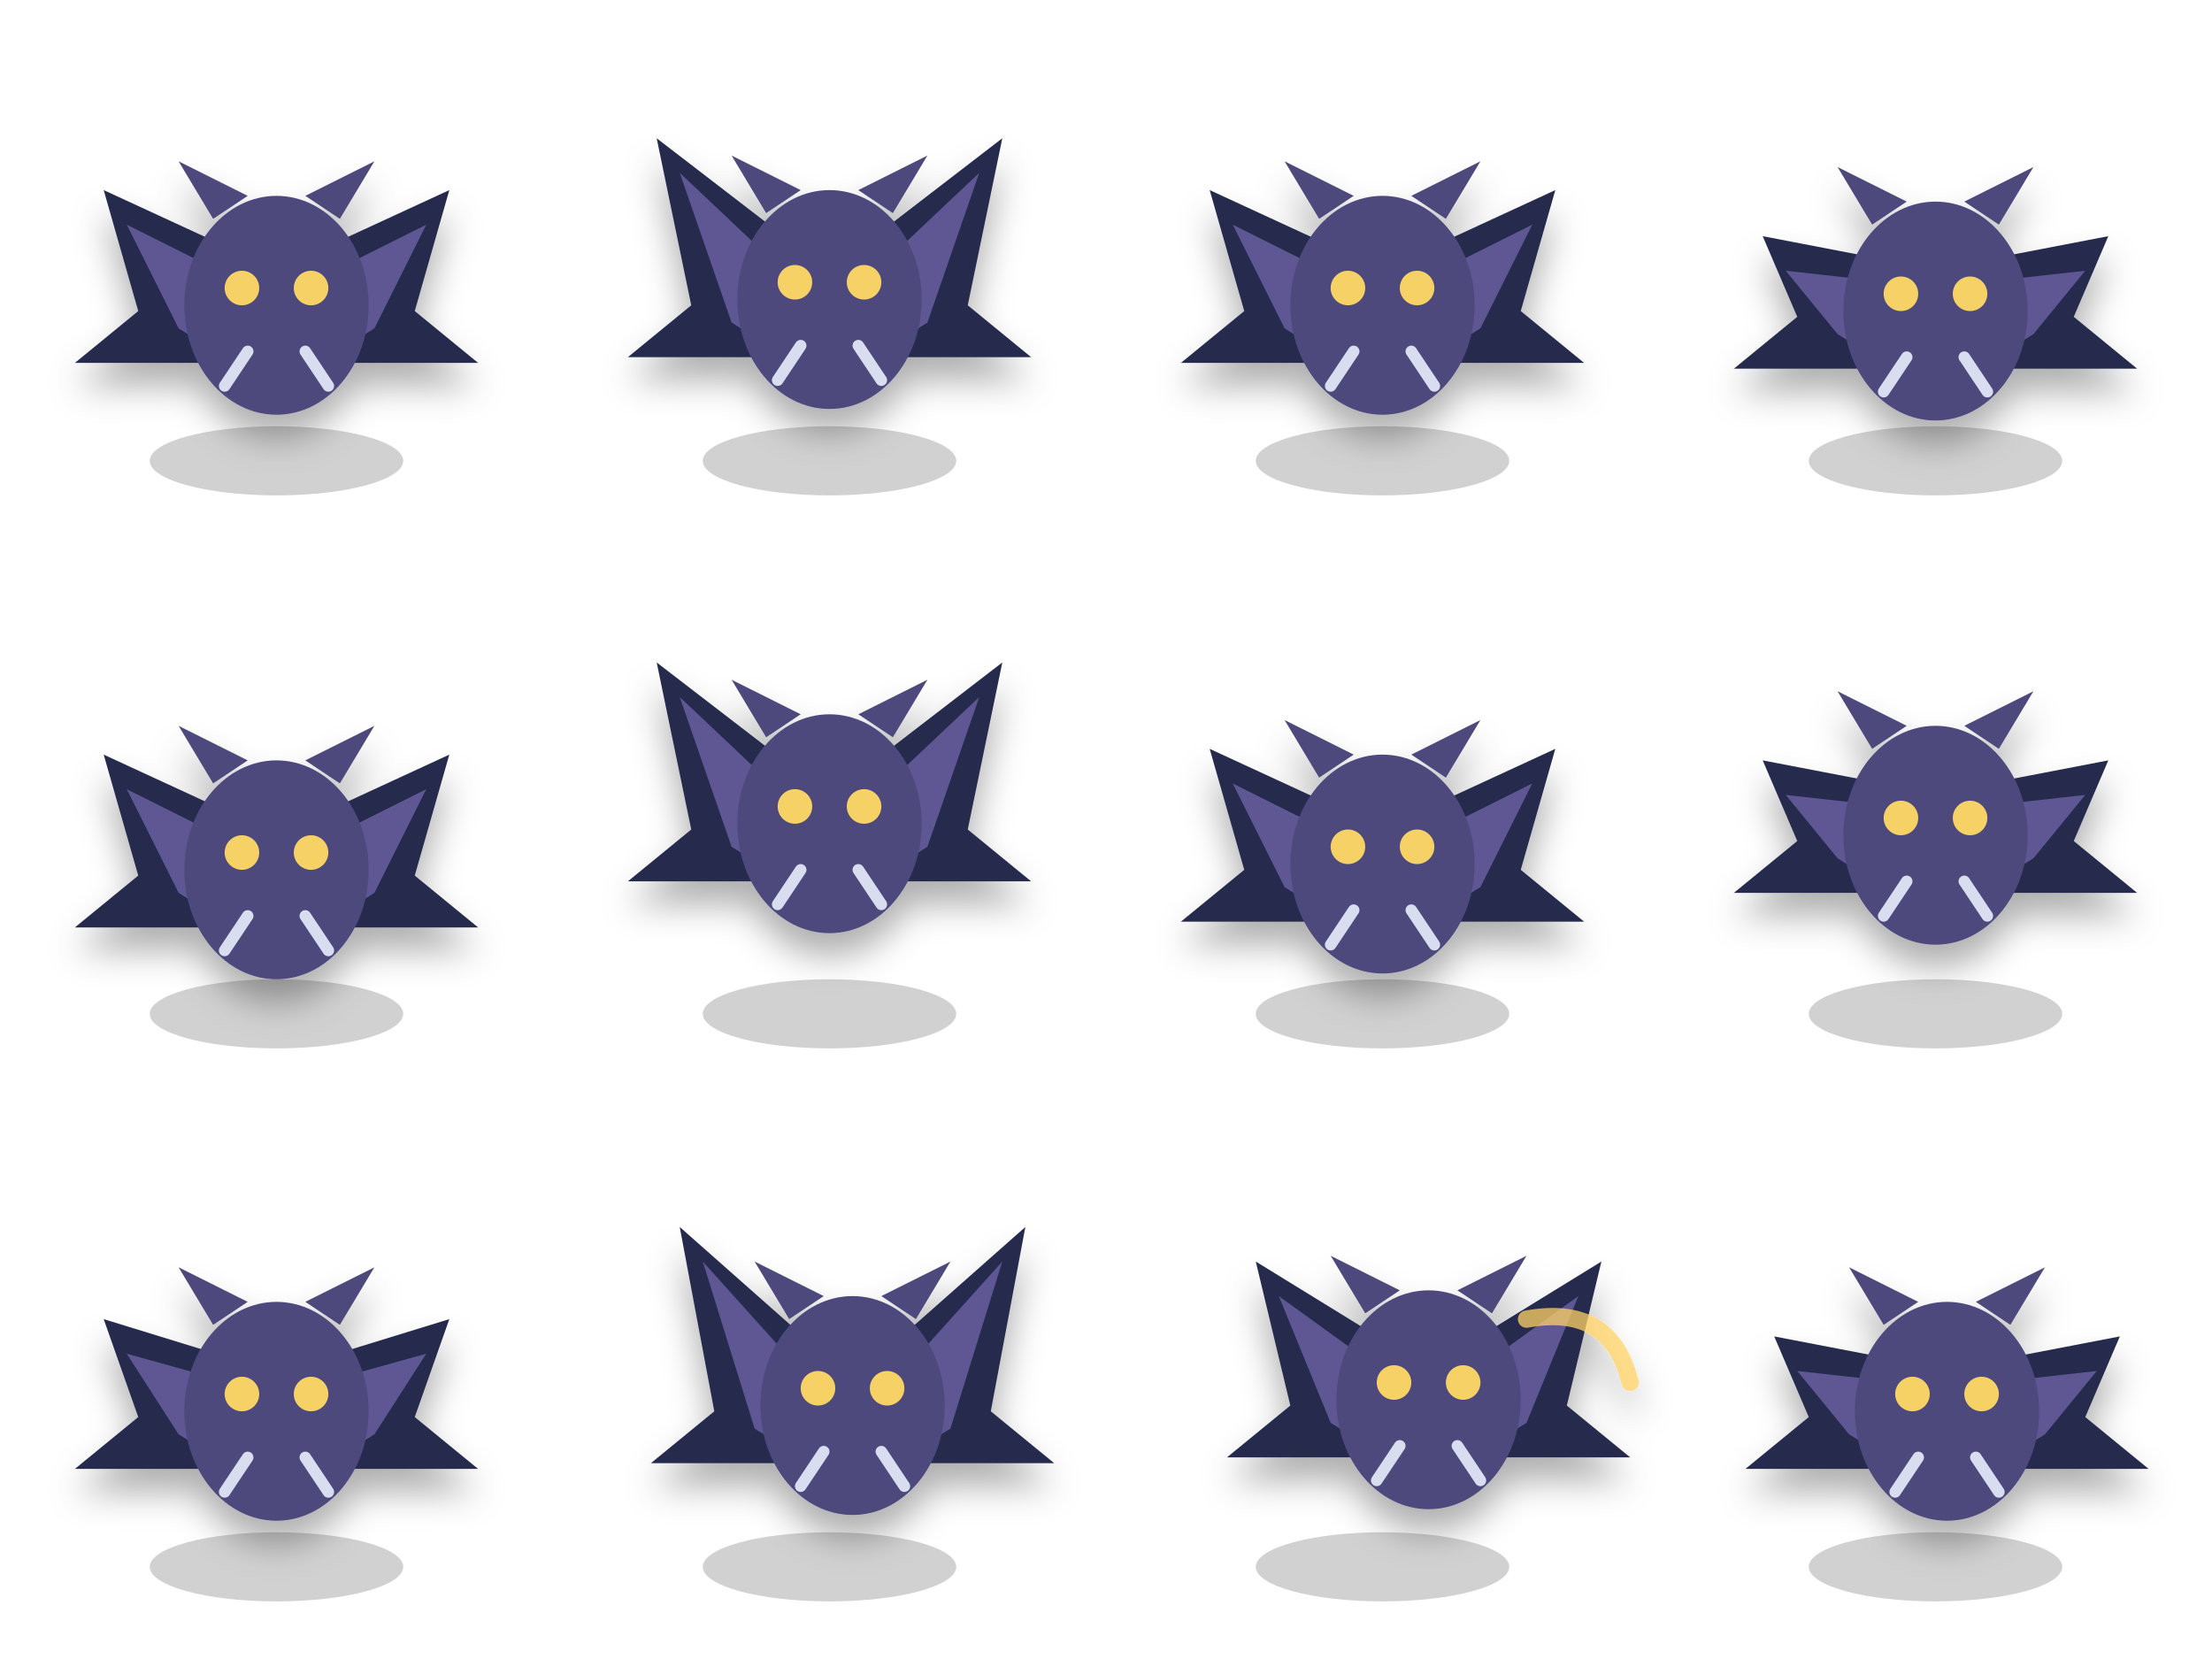
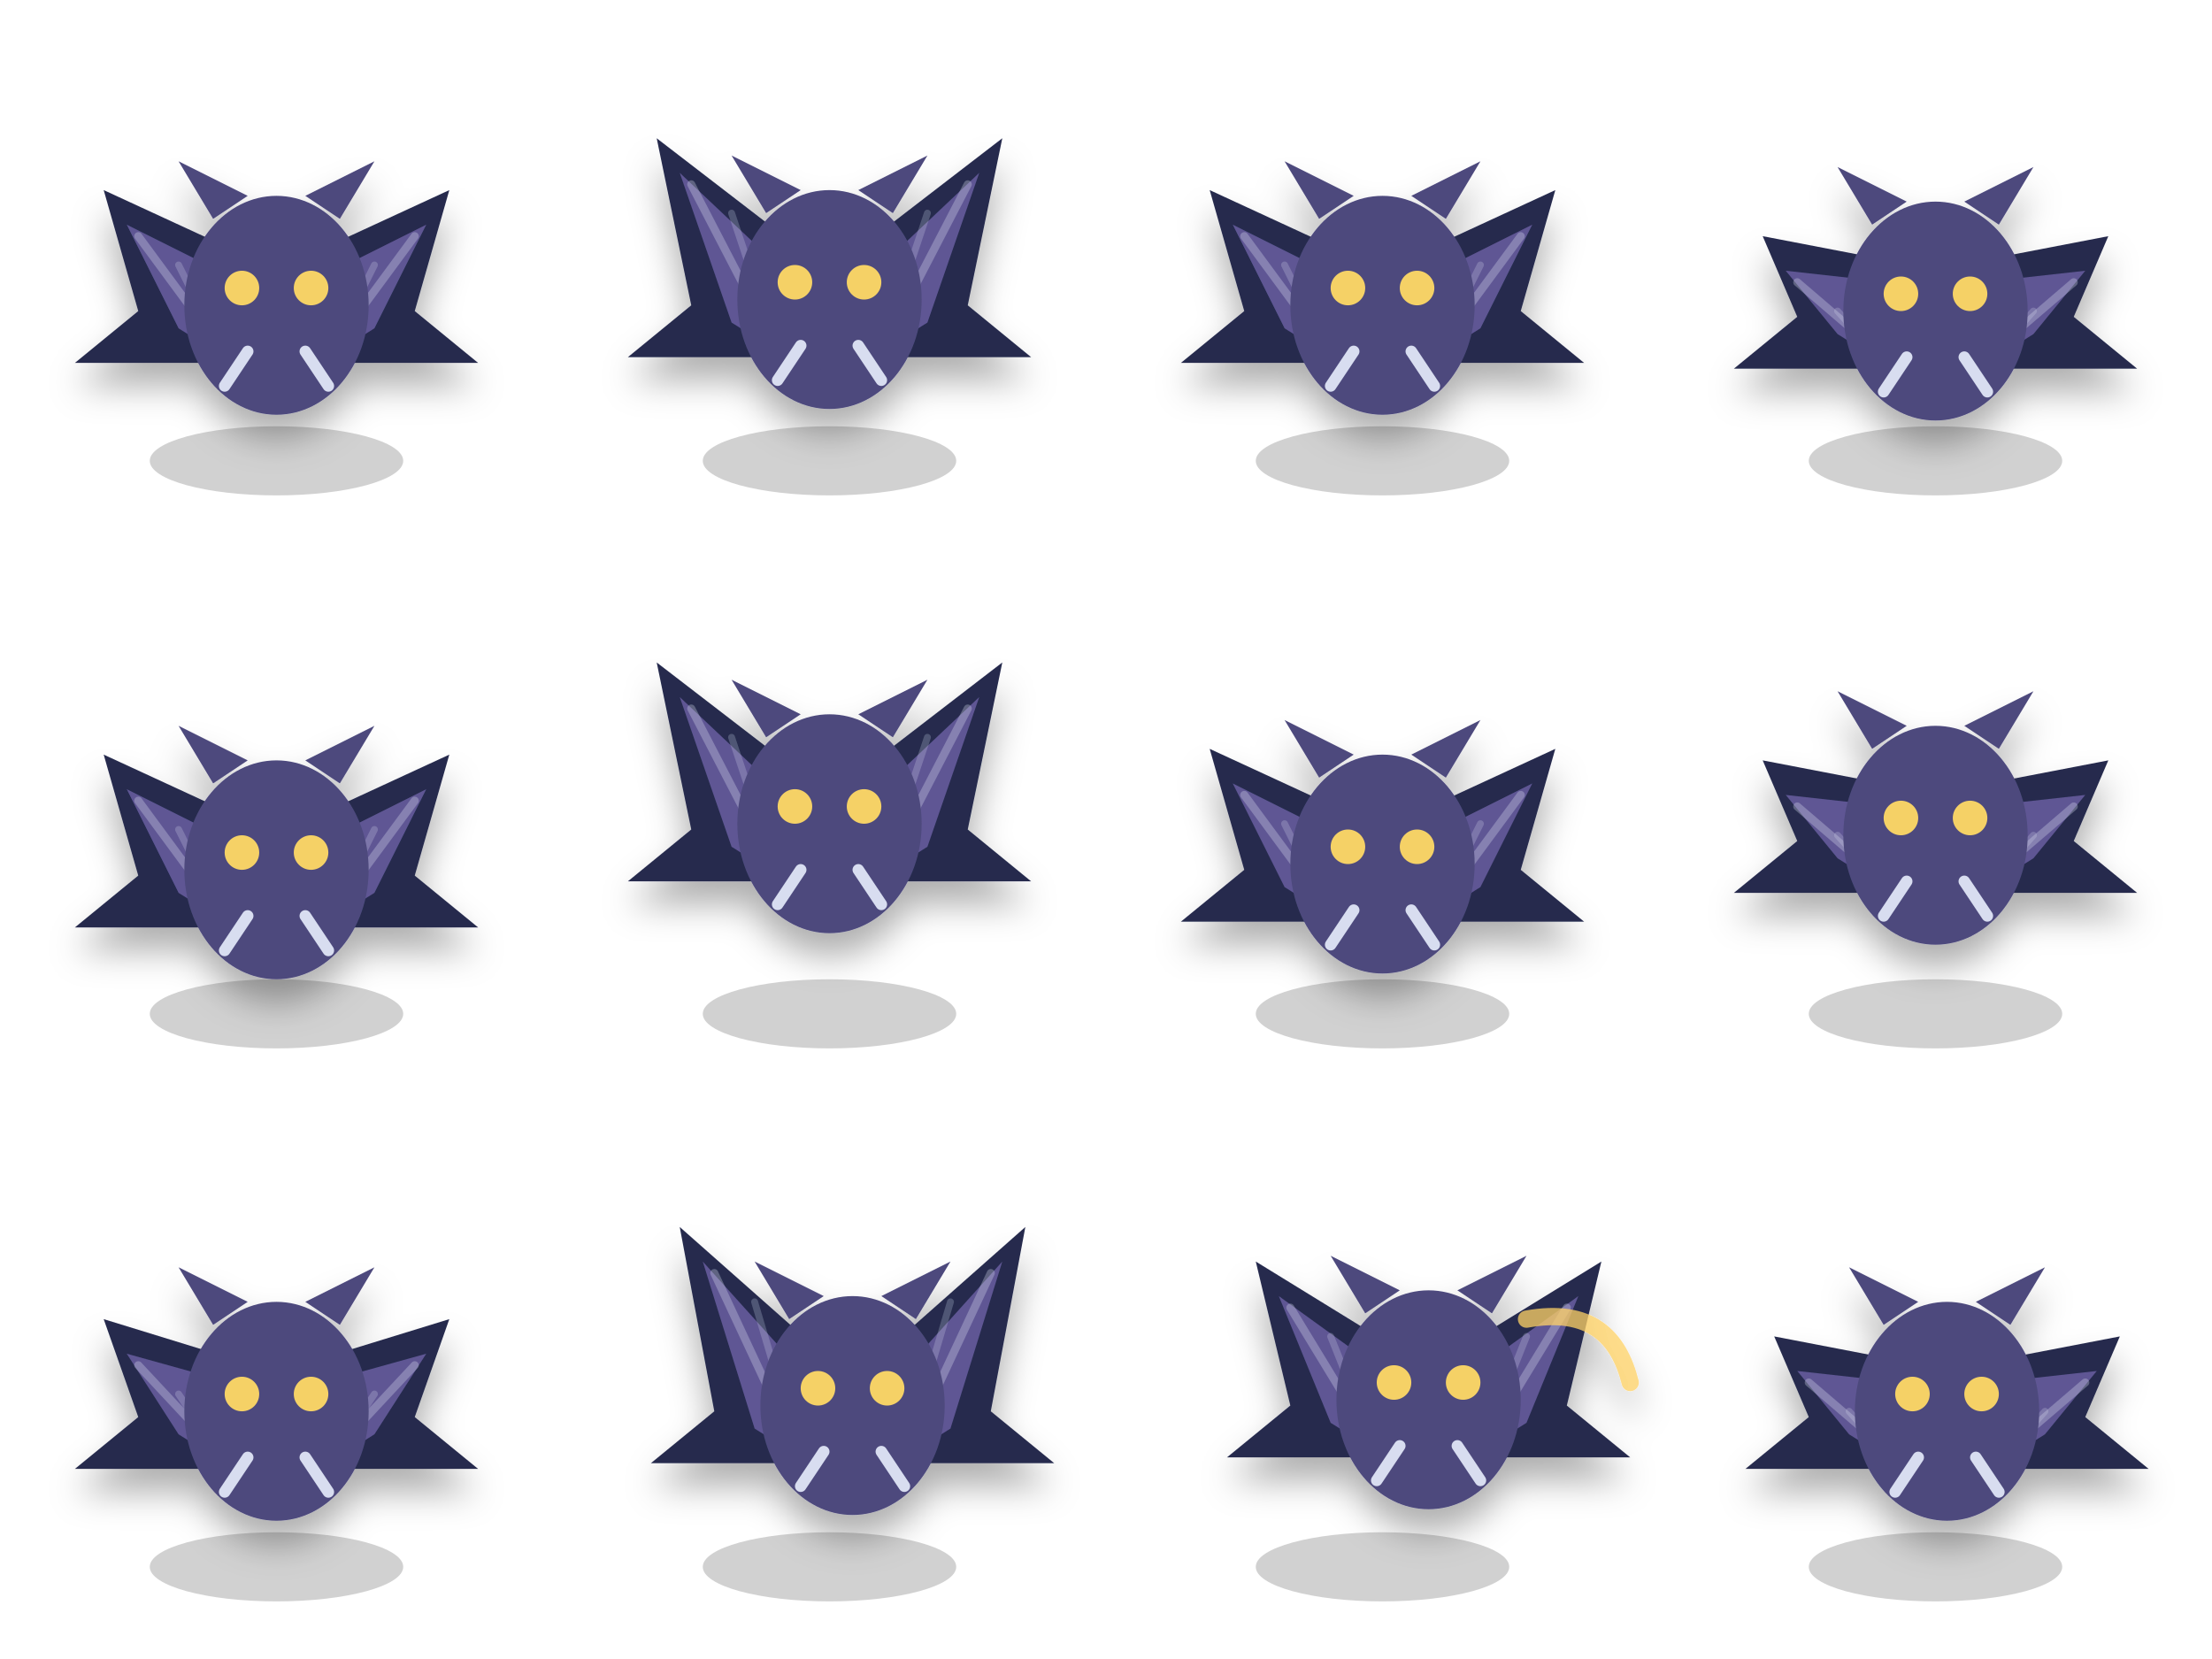
- <svg xmlns="http://www.w3.org/2000/svg" width="384" height="288" viewBox="0 0 384 288" role="img" aria-label="蝙蝠动作精灵表">
+ <svg xmlns="http://www.w3.org/2000/svg" width="512" height="384" viewBox="0 0 512 384" role="img" aria-label="蝙蝠动作精灵表">
  <defs>
    <filter id="softShadow" x="-30%" y="-30%" width="160%" height="160%">
      <feDropShadow dx="0" dy="4" stdDeviation="3" flood-color="#000000" flood-opacity="0.32" />
    </filter>
  </defs>
-   <g transform="translate(0 0)">
+   <g transform="translate(0 0) scale(1.333333)">
    <ellipse cx="48" cy="80" rx="22" ry="6" fill="#000" opacity=".18" />
    <g filter="url(#softShadow)" transform="translate(0 0)">
      <path d="M44 45 L18 33 L24 54 L13 63 L38 63Z" fill="#252b4d" />
      <path d="M52 45 L78 33 L72 54 L83 63 L58 63Z" fill="#252b4d" />
      <path d="M40 48 L22 39 L31 57 L39 62Z" fill="#6b5fa3" opacity=".82" />
      <path d="M56 48 L74 39 L65 57 L57 62Z" fill="#6b5fa3" opacity=".82" />
-       <ellipse cx="48" cy="53" rx="16" ry="19" fill="#4d4a7d" />
-       <path d="M37 38 L31 28 L43 34Z" fill="#4d4a7d" />
-       <path d="M59 38 L65 28 L53 34Z" fill="#4d4a7d" />
-       <circle cx="42" cy="50" r="3" fill="#f5d166" />
-       <circle cx="54" cy="50" r="3" fill="#f5d166" />
-       <path d="M43 61 L39 67 M53 61 L57 67" stroke="#d8ddf0" stroke-width="2" stroke-linecap="round" />
-     </g>
-   </g>
-   <g transform="translate(96 0)">
+       <path d="M24 41 L38 60 M72 41 L58 60" stroke="#d8ddf0" stroke-width="1.4" stroke-linecap="round" opacity=".32" />
+       <path d="M31 46 L39 62 M65 46 L57 62" stroke="#d8ddf0" stroke-width="1.2" stroke-linecap="round" opacity=".24" />
+       <ellipse cx="48" cy="53" rx="16" ry="19" fill="#4d4a7d" />
+       <path d="M37 38 L31 28 L43 34Z" fill="#4d4a7d" />
+       <path d="M59 38 L65 28 L53 34Z" fill="#4d4a7d" />
+       <circle cx="42" cy="50" r="3" fill="#f5d166" />
+       <circle cx="54" cy="50" r="3" fill="#f5d166" />
+       <path d="M43 61 L39 67 M53 61 L57 67" stroke="#d8ddf0" stroke-width="2" stroke-linecap="round" />
+     </g>
+   </g>
+   <g transform="translate(128 0) scale(1.333333)">
    <ellipse cx="48" cy="80" rx="22" ry="6" fill="#000" opacity=".18" />
    <g filter="url(#softShadow)" transform="translate(0 -1)">
      <path d="M44 45 L18 25 L24 54 L13 63 L38 63Z" fill="#252b4d" />
      <path d="M52 45 L78 25 L72 54 L83 63 L58 63Z" fill="#252b4d" />
      <path d="M40 48 L22 31 L31 57 L39 62Z" fill="#6b5fa3" opacity=".82" />
      <path d="M56 48 L74 31 L65 57 L57 62Z" fill="#6b5fa3" opacity=".82" />
-       <ellipse cx="48" cy="53" rx="16" ry="19" fill="#4d4a7d" />
-       <path d="M37 38 L31 28 L43 34Z" fill="#4d4a7d" />
-       <path d="M59 38 L65 28 L53 34Z" fill="#4d4a7d" />
-       <circle cx="42" cy="50" r="3" fill="#f5d166" />
-       <circle cx="54" cy="50" r="3" fill="#f5d166" />
-       <path d="M43 61 L39 67 M53 61 L57 67" stroke="#d8ddf0" stroke-width="2" stroke-linecap="round" />
-     </g>
-   </g>
-   <g transform="translate(192 0)">
+       <path d="M24 33 L38 60 M72 33 L58 60" stroke="#d8ddf0" stroke-width="1.4" stroke-linecap="round" opacity=".32" />
+       <path d="M31 38 L39 62 M65 38 L57 62" stroke="#d8ddf0" stroke-width="1.2" stroke-linecap="round" opacity=".24" />
+       <ellipse cx="48" cy="53" rx="16" ry="19" fill="#4d4a7d" />
+       <path d="M37 38 L31 28 L43 34Z" fill="#4d4a7d" />
+       <path d="M59 38 L65 28 L53 34Z" fill="#4d4a7d" />
+       <circle cx="42" cy="50" r="3" fill="#f5d166" />
+       <circle cx="54" cy="50" r="3" fill="#f5d166" />
+       <path d="M43 61 L39 67 M53 61 L57 67" stroke="#d8ddf0" stroke-width="2" stroke-linecap="round" />
+     </g>
+   </g>
+   <g transform="translate(256 0) scale(1.333333)">
    <ellipse cx="48" cy="80" rx="22" ry="6" fill="#000" opacity=".18" />
    <g filter="url(#softShadow)" transform="translate(0 0)">
      <path d="M44 45 L18 33 L24 54 L13 63 L38 63Z" fill="#252b4d" />
      <path d="M52 45 L78 33 L72 54 L83 63 L58 63Z" fill="#252b4d" />
      <path d="M40 48 L22 39 L31 57 L39 62Z" fill="#6b5fa3" opacity=".82" />
      <path d="M56 48 L74 39 L65 57 L57 62Z" fill="#6b5fa3" opacity=".82" />
-       <ellipse cx="48" cy="53" rx="16" ry="19" fill="#4d4a7d" />
-       <path d="M37 38 L31 28 L43 34Z" fill="#4d4a7d" />
-       <path d="M59 38 L65 28 L53 34Z" fill="#4d4a7d" />
-       <circle cx="42" cy="50" r="3" fill="#f5d166" />
-       <circle cx="54" cy="50" r="3" fill="#f5d166" />
-       <path d="M43 61 L39 67 M53 61 L57 67" stroke="#d8ddf0" stroke-width="2" stroke-linecap="round" />
-     </g>
-   </g>
-   <g transform="translate(288 0)">
+       <path d="M24 41 L38 60 M72 41 L58 60" stroke="#d8ddf0" stroke-width="1.4" stroke-linecap="round" opacity=".32" />
+       <path d="M31 46 L39 62 M65 46 L57 62" stroke="#d8ddf0" stroke-width="1.2" stroke-linecap="round" opacity=".24" />
+       <ellipse cx="48" cy="53" rx="16" ry="19" fill="#4d4a7d" />
+       <path d="M37 38 L31 28 L43 34Z" fill="#4d4a7d" />
+       <path d="M59 38 L65 28 L53 34Z" fill="#4d4a7d" />
+       <circle cx="42" cy="50" r="3" fill="#f5d166" />
+       <circle cx="54" cy="50" r="3" fill="#f5d166" />
+       <path d="M43 61 L39 67 M53 61 L57 67" stroke="#d8ddf0" stroke-width="2" stroke-linecap="round" />
+     </g>
+   </g>
+   <g transform="translate(384 0) scale(1.333333)">
    <ellipse cx="48" cy="80" rx="22" ry="6" fill="#000" opacity=".18" />
    <g filter="url(#softShadow)" transform="translate(0 1)">
      <path d="M44 45 L18 40 L24 54 L13 63 L38 63Z" fill="#252b4d" />
      <path d="M52 45 L78 40 L72 54 L83 63 L58 63Z" fill="#252b4d" />
      <path d="M40 48 L22 46 L31 57 L39 62Z" fill="#6b5fa3" opacity=".82" />
      <path d="M56 48 L74 46 L65 57 L57 62Z" fill="#6b5fa3" opacity=".82" />
-       <ellipse cx="48" cy="53" rx="16" ry="19" fill="#4d4a7d" />
-       <path d="M37 38 L31 28 L43 34Z" fill="#4d4a7d" />
-       <path d="M59 38 L65 28 L53 34Z" fill="#4d4a7d" />
-       <circle cx="42" cy="50" r="3" fill="#f5d166" />
-       <circle cx="54" cy="50" r="3" fill="#f5d166" />
-       <path d="M43 61 L39 67 M53 61 L57 67" stroke="#d8ddf0" stroke-width="2" stroke-linecap="round" />
-     </g>
-   </g>
-   <g transform="translate(0 96)">
+       <path d="M24 48 L38 60 M72 48 L58 60" stroke="#d8ddf0" stroke-width="1.4" stroke-linecap="round" opacity=".32" />
+       <path d="M31 53 L39 62 M65 53 L57 62" stroke="#d8ddf0" stroke-width="1.2" stroke-linecap="round" opacity=".24" />
+       <ellipse cx="48" cy="53" rx="16" ry="19" fill="#4d4a7d" />
+       <path d="M37 38 L31 28 L43 34Z" fill="#4d4a7d" />
+       <path d="M59 38 L65 28 L53 34Z" fill="#4d4a7d" />
+       <circle cx="42" cy="50" r="3" fill="#f5d166" />
+       <circle cx="54" cy="50" r="3" fill="#f5d166" />
+       <path d="M43 61 L39 67 M53 61 L57 67" stroke="#d8ddf0" stroke-width="2" stroke-linecap="round" />
+     </g>
+   </g>
+   <g transform="translate(0 128) scale(1.333333)">
    <ellipse cx="48" cy="80" rx="22" ry="6" fill="#000" opacity=".18" />
    <g filter="url(#softShadow)" transform="translate(0 2)">
      <path d="M44 45 L18 33 L24 54 L13 63 L38 63Z" fill="#252b4d" />
      <path d="M52 45 L78 33 L72 54 L83 63 L58 63Z" fill="#252b4d" />
      <path d="M40 48 L22 39 L31 57 L39 62Z" fill="#6b5fa3" opacity=".82" />
      <path d="M56 48 L74 39 L65 57 L57 62Z" fill="#6b5fa3" opacity=".82" />
-       <ellipse cx="48" cy="53" rx="16" ry="19" fill="#4d4a7d" />
-       <path d="M37 38 L31 28 L43 34Z" fill="#4d4a7d" />
-       <path d="M59 38 L65 28 L53 34Z" fill="#4d4a7d" />
-       <circle cx="42" cy="50" r="3" fill="#f5d166" />
-       <circle cx="54" cy="50" r="3" fill="#f5d166" />
-       <path d="M43 61 L39 67 M53 61 L57 67" stroke="#d8ddf0" stroke-width="2" stroke-linecap="round" />
-     </g>
-   </g>
-   <g transform="translate(96 96)">
+       <path d="M24 41 L38 60 M72 41 L58 60" stroke="#d8ddf0" stroke-width="1.4" stroke-linecap="round" opacity=".32" />
+       <path d="M31 46 L39 62 M65 46 L57 62" stroke="#d8ddf0" stroke-width="1.2" stroke-linecap="round" opacity=".24" />
+       <ellipse cx="48" cy="53" rx="16" ry="19" fill="#4d4a7d" />
+       <path d="M37 38 L31 28 L43 34Z" fill="#4d4a7d" />
+       <path d="M59 38 L65 28 L53 34Z" fill="#4d4a7d" />
+       <circle cx="42" cy="50" r="3" fill="#f5d166" />
+       <circle cx="54" cy="50" r="3" fill="#f5d166" />
+       <path d="M43 61 L39 67 M53 61 L57 67" stroke="#d8ddf0" stroke-width="2" stroke-linecap="round" />
+     </g>
+   </g>
+   <g transform="translate(128 128) scale(1.333333)">
    <ellipse cx="48" cy="80" rx="22" ry="6" fill="#000" opacity=".18" />
    <g filter="url(#softShadow)" transform="translate(0 -6)">
      <path d="M44 45 L18 25 L24 54 L13 63 L38 63Z" fill="#252b4d" />
      <path d="M52 45 L78 25 L72 54 L83 63 L58 63Z" fill="#252b4d" />
      <path d="M40 48 L22 31 L31 57 L39 62Z" fill="#6b5fa3" opacity=".82" />
      <path d="M56 48 L74 31 L65 57 L57 62Z" fill="#6b5fa3" opacity=".82" />
-       <ellipse cx="48" cy="53" rx="16" ry="19" fill="#4d4a7d" />
-       <path d="M37 38 L31 28 L43 34Z" fill="#4d4a7d" />
-       <path d="M59 38 L65 28 L53 34Z" fill="#4d4a7d" />
-       <circle cx="42" cy="50" r="3" fill="#f5d166" />
-       <circle cx="54" cy="50" r="3" fill="#f5d166" />
-       <path d="M43 61 L39 67 M53 61 L57 67" stroke="#d8ddf0" stroke-width="2" stroke-linecap="round" />
-     </g>
-   </g>
-   <g transform="translate(192 96)">
+       <path d="M24 33 L38 60 M72 33 L58 60" stroke="#d8ddf0" stroke-width="1.4" stroke-linecap="round" opacity=".32" />
+       <path d="M31 38 L39 62 M65 38 L57 62" stroke="#d8ddf0" stroke-width="1.2" stroke-linecap="round" opacity=".24" />
+       <ellipse cx="48" cy="53" rx="16" ry="19" fill="#4d4a7d" />
+       <path d="M37 38 L31 28 L43 34Z" fill="#4d4a7d" />
+       <path d="M59 38 L65 28 L53 34Z" fill="#4d4a7d" />
+       <circle cx="42" cy="50" r="3" fill="#f5d166" />
+       <circle cx="54" cy="50" r="3" fill="#f5d166" />
+       <path d="M43 61 L39 67 M53 61 L57 67" stroke="#d8ddf0" stroke-width="2" stroke-linecap="round" />
+     </g>
+   </g>
+   <g transform="translate(256 128) scale(1.333333)">
    <ellipse cx="48" cy="80" rx="22" ry="6" fill="#000" opacity=".18" />
    <g filter="url(#softShadow)" transform="translate(0 1)">
      <path d="M44 45 L18 33 L24 54 L13 63 L38 63Z" fill="#252b4d" />
      <path d="M52 45 L78 33 L72 54 L83 63 L58 63Z" fill="#252b4d" />
      <path d="M40 48 L22 39 L31 57 L39 62Z" fill="#6b5fa3" opacity=".82" />
      <path d="M56 48 L74 39 L65 57 L57 62Z" fill="#6b5fa3" opacity=".82" />
-       <ellipse cx="48" cy="53" rx="16" ry="19" fill="#4d4a7d" />
-       <path d="M37 38 L31 28 L43 34Z" fill="#4d4a7d" />
-       <path d="M59 38 L65 28 L53 34Z" fill="#4d4a7d" />
-       <circle cx="42" cy="50" r="3" fill="#f5d166" />
-       <circle cx="54" cy="50" r="3" fill="#f5d166" />
-       <path d="M43 61 L39 67 M53 61 L57 67" stroke="#d8ddf0" stroke-width="2" stroke-linecap="round" />
-     </g>
-   </g>
-   <g transform="translate(288 96)">
+       <path d="M24 41 L38 60 M72 41 L58 60" stroke="#d8ddf0" stroke-width="1.4" stroke-linecap="round" opacity=".32" />
+       <path d="M31 46 L39 62 M65 46 L57 62" stroke="#d8ddf0" stroke-width="1.2" stroke-linecap="round" opacity=".24" />
+       <ellipse cx="48" cy="53" rx="16" ry="19" fill="#4d4a7d" />
+       <path d="M37 38 L31 28 L43 34Z" fill="#4d4a7d" />
+       <path d="M59 38 L65 28 L53 34Z" fill="#4d4a7d" />
+       <circle cx="42" cy="50" r="3" fill="#f5d166" />
+       <circle cx="54" cy="50" r="3" fill="#f5d166" />
+       <path d="M43 61 L39 67 M53 61 L57 67" stroke="#d8ddf0" stroke-width="2" stroke-linecap="round" />
+     </g>
+   </g>
+   <g transform="translate(384 128) scale(1.333333)">
    <ellipse cx="48" cy="80" rx="22" ry="6" fill="#000" opacity=".18" />
    <g filter="url(#softShadow)" transform="translate(0 -4)">
      <path d="M44 45 L18 40 L24 54 L13 63 L38 63Z" fill="#252b4d" />
      <path d="M52 45 L78 40 L72 54 L83 63 L58 63Z" fill="#252b4d" />
      <path d="M40 48 L22 46 L31 57 L39 62Z" fill="#6b5fa3" opacity=".82" />
      <path d="M56 48 L74 46 L65 57 L57 62Z" fill="#6b5fa3" opacity=".82" />
-       <ellipse cx="48" cy="53" rx="16" ry="19" fill="#4d4a7d" />
-       <path d="M37 38 L31 28 L43 34Z" fill="#4d4a7d" />
-       <path d="M59 38 L65 28 L53 34Z" fill="#4d4a7d" />
-       <circle cx="42" cy="50" r="3" fill="#f5d166" />
-       <circle cx="54" cy="50" r="3" fill="#f5d166" />
-       <path d="M43 61 L39 67 M53 61 L57 67" stroke="#d8ddf0" stroke-width="2" stroke-linecap="round" />
-     </g>
-   </g>
-   <g transform="translate(0 192)">
+       <path d="M24 48 L38 60 M72 48 L58 60" stroke="#d8ddf0" stroke-width="1.4" stroke-linecap="round" opacity=".32" />
+       <path d="M31 53 L39 62 M65 53 L57 62" stroke="#d8ddf0" stroke-width="1.2" stroke-linecap="round" opacity=".24" />
+       <ellipse cx="48" cy="53" rx="16" ry="19" fill="#4d4a7d" />
+       <path d="M37 38 L31 28 L43 34Z" fill="#4d4a7d" />
+       <path d="M59 38 L65 28 L53 34Z" fill="#4d4a7d" />
+       <circle cx="42" cy="50" r="3" fill="#f5d166" />
+       <circle cx="54" cy="50" r="3" fill="#f5d166" />
+       <path d="M43 61 L39 67 M53 61 L57 67" stroke="#d8ddf0" stroke-width="2" stroke-linecap="round" />
+     </g>
+   </g>
+   <g transform="translate(0 256) scale(1.333333)">
    <ellipse cx="48" cy="80" rx="22" ry="6" fill="#000" opacity=".18" />
    <g filter="url(#softShadow)" transform="translate(0 0)">
      <path d="M44 45 L18 37 L24 54 L13 63 L38 63Z" fill="#252b4d" />
      <path d="M52 45 L78 37 L72 54 L83 63 L58 63Z" fill="#252b4d" />
      <path d="M40 48 L22 43 L31 57 L39 62Z" fill="#6b5fa3" opacity=".82" />
      <path d="M56 48 L74 43 L65 57 L57 62Z" fill="#6b5fa3" opacity=".82" />
-       <ellipse cx="48" cy="53" rx="16" ry="19" fill="#4d4a7d" />
-       <path d="M37 38 L31 28 L43 34Z" fill="#4d4a7d" />
-       <path d="M59 38 L65 28 L53 34Z" fill="#4d4a7d" />
-       <circle cx="42" cy="50" r="3" fill="#f5d166" />
-       <circle cx="54" cy="50" r="3" fill="#f5d166" />
-       <path d="M43 61 L39 67 M53 61 L57 67" stroke="#d8ddf0" stroke-width="2" stroke-linecap="round" />
-     </g>
-   </g>
-   <g transform="translate(96 192)">
+       <path d="M24 45 L38 60 M72 45 L58 60" stroke="#d8ddf0" stroke-width="1.4" stroke-linecap="round" opacity=".32" />
+       <path d="M31 50 L39 62 M65 50 L57 62" stroke="#d8ddf0" stroke-width="1.2" stroke-linecap="round" opacity=".24" />
+       <ellipse cx="48" cy="53" rx="16" ry="19" fill="#4d4a7d" />
+       <path d="M37 38 L31 28 L43 34Z" fill="#4d4a7d" />
+       <path d="M59 38 L65 28 L53 34Z" fill="#4d4a7d" />
+       <circle cx="42" cy="50" r="3" fill="#f5d166" />
+       <circle cx="54" cy="50" r="3" fill="#f5d166" />
+       <path d="M43 61 L39 67 M53 61 L57 67" stroke="#d8ddf0" stroke-width="2" stroke-linecap="round" />
+     </g>
+   </g>
+   <g transform="translate(128 256) scale(1.333333)">
    <ellipse cx="48" cy="80" rx="22" ry="6" fill="#000" opacity=".18" />
    <g filter="url(#softShadow)" transform="translate(4 -1)">
      <path d="M44 45 L18 22 L24 54 L13 63 L38 63Z" fill="#252b4d" />
      <path d="M52 45 L78 22 L72 54 L83 63 L58 63Z" fill="#252b4d" />
      <path d="M40 48 L22 28 L31 57 L39 62Z" fill="#6b5fa3" opacity=".82" />
      <path d="M56 48 L74 28 L65 57 L57 62Z" fill="#6b5fa3" opacity=".82" />
-       <ellipse cx="48" cy="53" rx="16" ry="19" fill="#4d4a7d" />
-       <path d="M37 38 L31 28 L43 34Z" fill="#4d4a7d" />
-       <path d="M59 38 L65 28 L53 34Z" fill="#4d4a7d" />
-       <circle cx="42" cy="50" r="3" fill="#f5d166" />
-       <circle cx="54" cy="50" r="3" fill="#f5d166" />
-       <path d="M43 61 L39 67 M53 61 L57 67" stroke="#d8ddf0" stroke-width="2" stroke-linecap="round" />
-     </g>
-   </g>
-   <g transform="translate(192 192)">
+       <path d="M24 30 L38 60 M72 30 L58 60" stroke="#d8ddf0" stroke-width="1.4" stroke-linecap="round" opacity=".32" />
+       <path d="M31 35 L39 62 M65 35 L57 62" stroke="#d8ddf0" stroke-width="1.2" stroke-linecap="round" opacity=".24" />
+       <ellipse cx="48" cy="53" rx="16" ry="19" fill="#4d4a7d" />
+       <path d="M37 38 L31 28 L43 34Z" fill="#4d4a7d" />
+       <path d="M59 38 L65 28 L53 34Z" fill="#4d4a7d" />
+       <circle cx="42" cy="50" r="3" fill="#f5d166" />
+       <circle cx="54" cy="50" r="3" fill="#f5d166" />
+       <path d="M43 61 L39 67 M53 61 L57 67" stroke="#d8ddf0" stroke-width="2" stroke-linecap="round" />
+     </g>
+   </g>
+   <g transform="translate(256 256) scale(1.333333)">
    <ellipse cx="48" cy="80" rx="22" ry="6" fill="#000" opacity=".18" />
    <g filter="url(#softShadow)" transform="translate(8 -2)">
      <path d="M44 45 L18 29 L24 54 L13 63 L38 63Z" fill="#252b4d" />
      <path d="M52 45 L78 29 L72 54 L83 63 L58 63Z" fill="#252b4d" />
      <path d="M40 48 L22 35 L31 57 L39 62Z" fill="#6b5fa3" opacity=".82" />
      <path d="M56 48 L74 35 L65 57 L57 62Z" fill="#6b5fa3" opacity=".82" />
+       <path d="M24 37 L38 60 M72 37 L58 60" stroke="#d8ddf0" stroke-width="1.4" stroke-linecap="round" opacity=".32" />
+       <path d="M31 42 L39 62 M65 42 L57 62" stroke="#d8ddf0" stroke-width="1.2" stroke-linecap="round" opacity=".24" />
      <ellipse cx="48" cy="53" rx="16" ry="19" fill="#4d4a7d" />
      <path d="M37 38 L31 28 L43 34Z" fill="#4d4a7d" />
      <path d="M59 38 L65 28 L53 34Z" fill="#4d4a7d" />
      <circle cx="42" cy="50" r="3" fill="#f5d166" />
      <circle cx="54" cy="50" r="3" fill="#f5d166" />
      <path d="M43 61 L39 67 M53 61 L57 67" stroke="#d8ddf0" stroke-width="2" stroke-linecap="round" />
      <path d="M65 39 C76 37 81 42 83 50" fill="none" stroke="#ffd166" stroke-width="3" stroke-linecap="round" opacity=".75" />
    </g>
  </g>
-   <g transform="translate(288 192)">
+   <g transform="translate(384 256) scale(1.333333)">
    <ellipse cx="48" cy="80" rx="22" ry="6" fill="#000" opacity=".18" />
    <g filter="url(#softShadow)" transform="translate(2 0)">
      <path d="M44 45 L18 40 L24 54 L13 63 L38 63Z" fill="#252b4d" />
      <path d="M52 45 L78 40 L72 54 L83 63 L58 63Z" fill="#252b4d" />
      <path d="M40 48 L22 46 L31 57 L39 62Z" fill="#6b5fa3" opacity=".82" />
      <path d="M56 48 L74 46 L65 57 L57 62Z" fill="#6b5fa3" opacity=".82" />
+       <path d="M24 48 L38 60 M72 48 L58 60" stroke="#d8ddf0" stroke-width="1.4" stroke-linecap="round" opacity=".32" />
+       <path d="M31 53 L39 62 M65 53 L57 62" stroke="#d8ddf0" stroke-width="1.2" stroke-linecap="round" opacity=".24" />
      <ellipse cx="48" cy="53" rx="16" ry="19" fill="#4d4a7d" />
      <path d="M37 38 L31 28 L43 34Z" fill="#4d4a7d" />
      <path d="M59 38 L65 28 L53 34Z" fill="#4d4a7d" />
      <circle cx="42" cy="50" r="3" fill="#f5d166" />
      <circle cx="54" cy="50" r="3" fill="#f5d166" />
      <path d="M43 61 L39 67 M53 61 L57 67" stroke="#d8ddf0" stroke-width="2" stroke-linecap="round" />
    </g>
  </g>
</svg>
